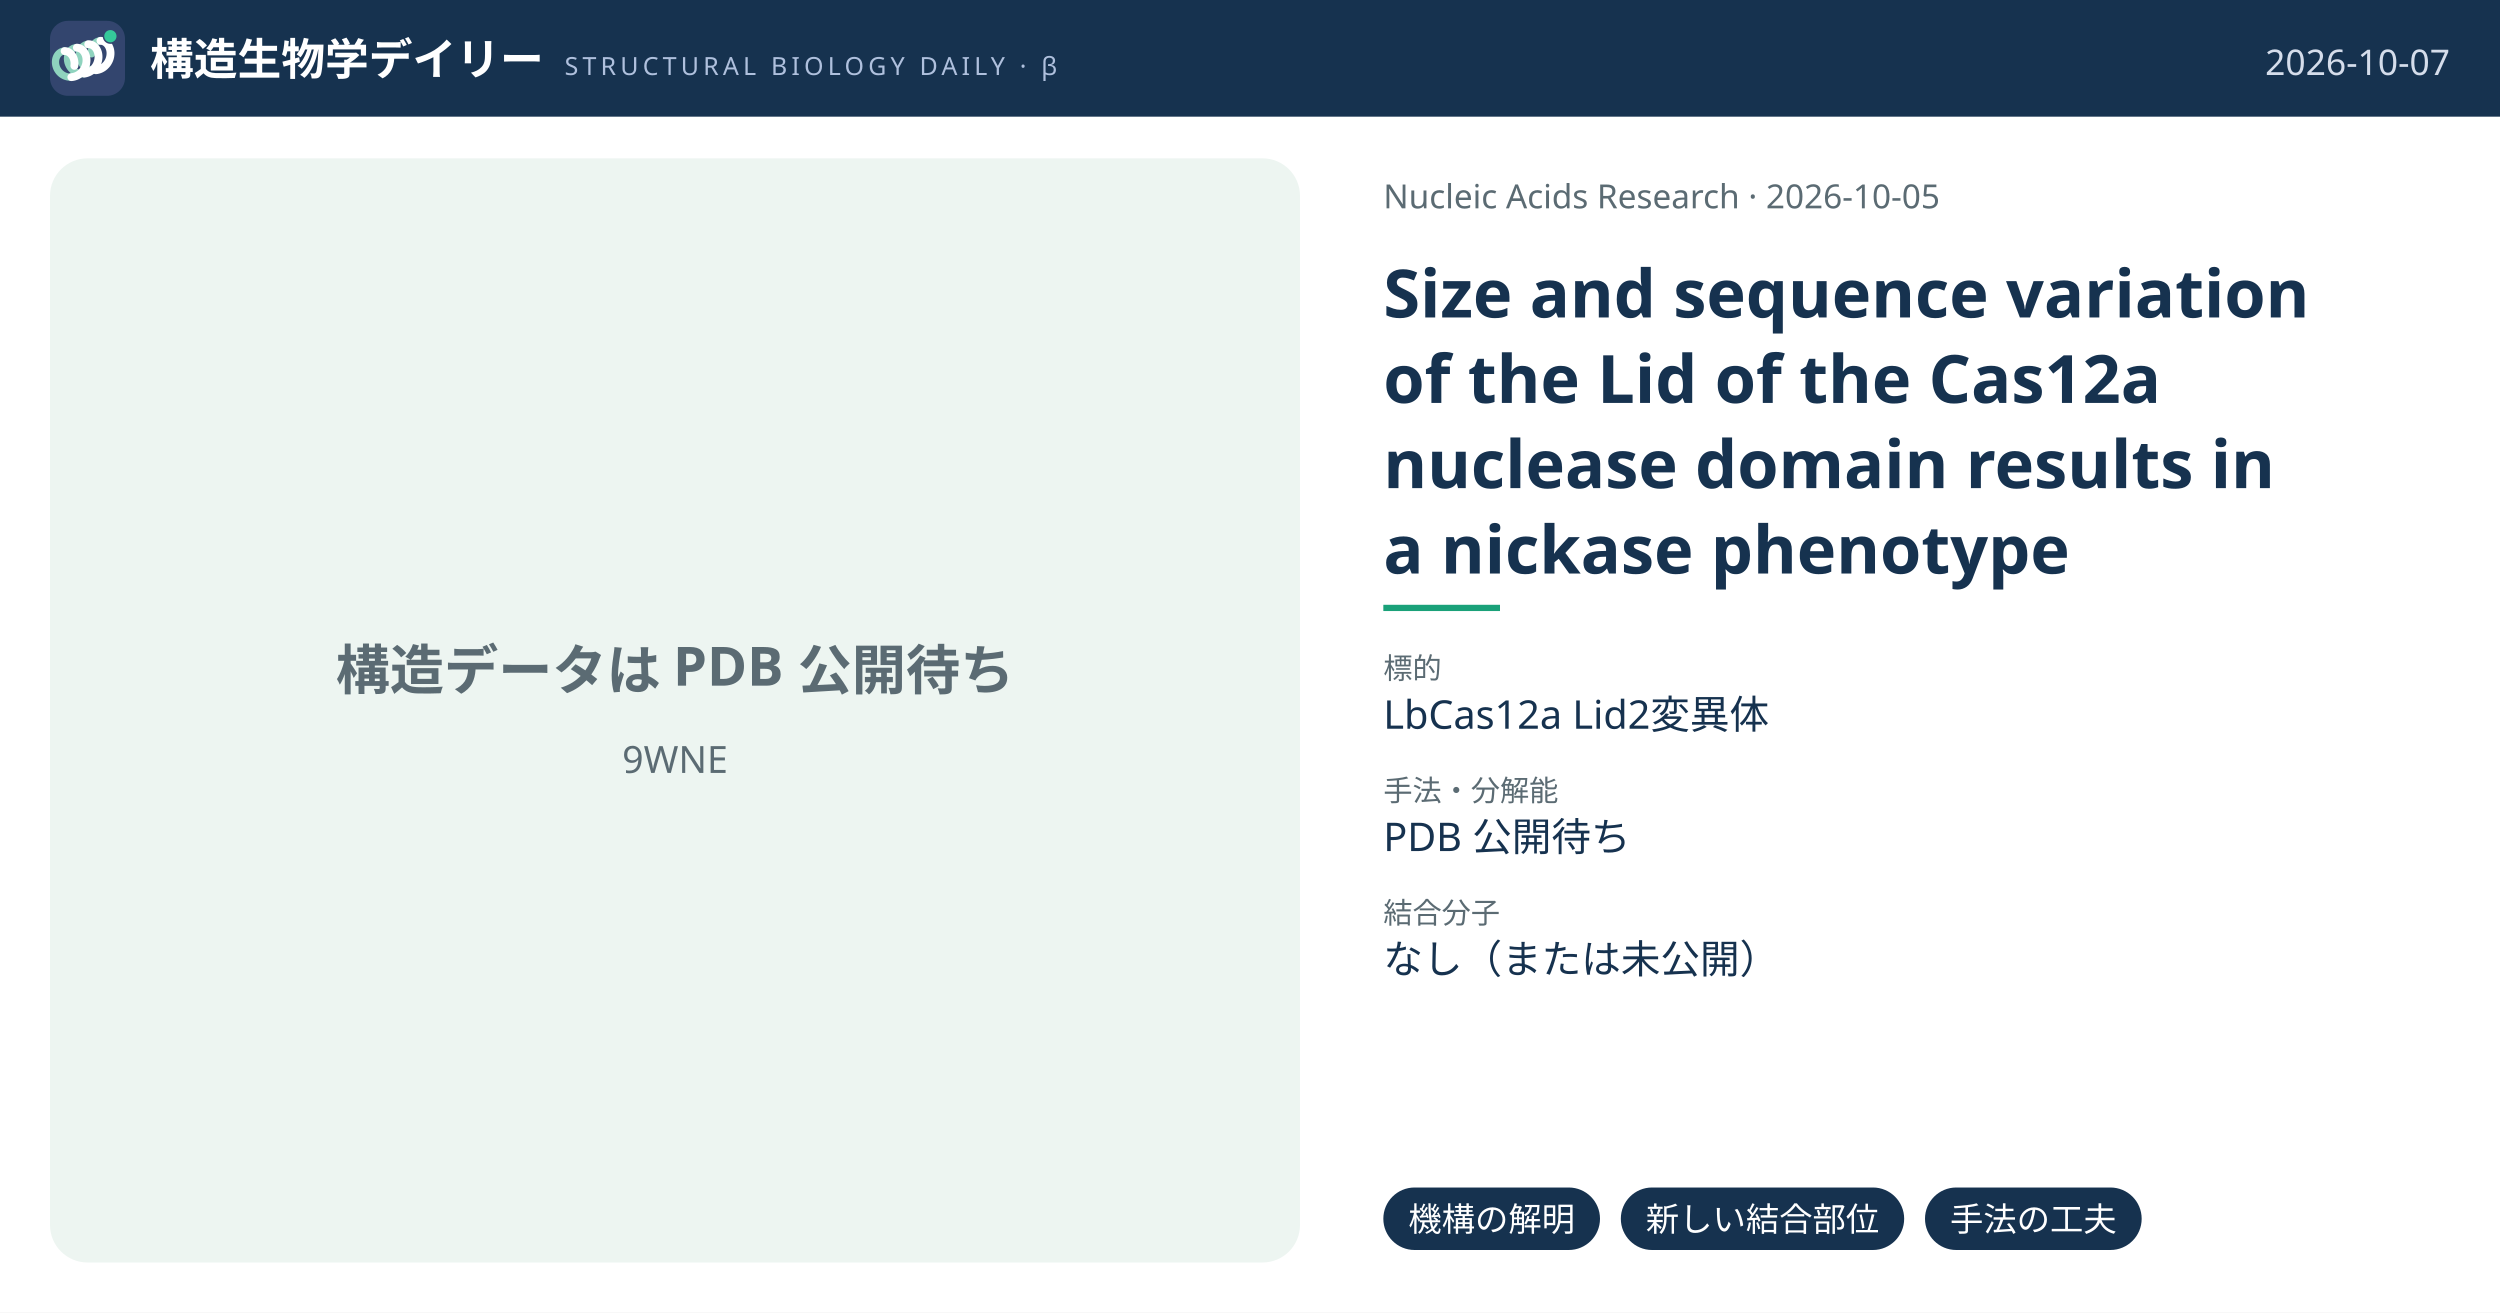
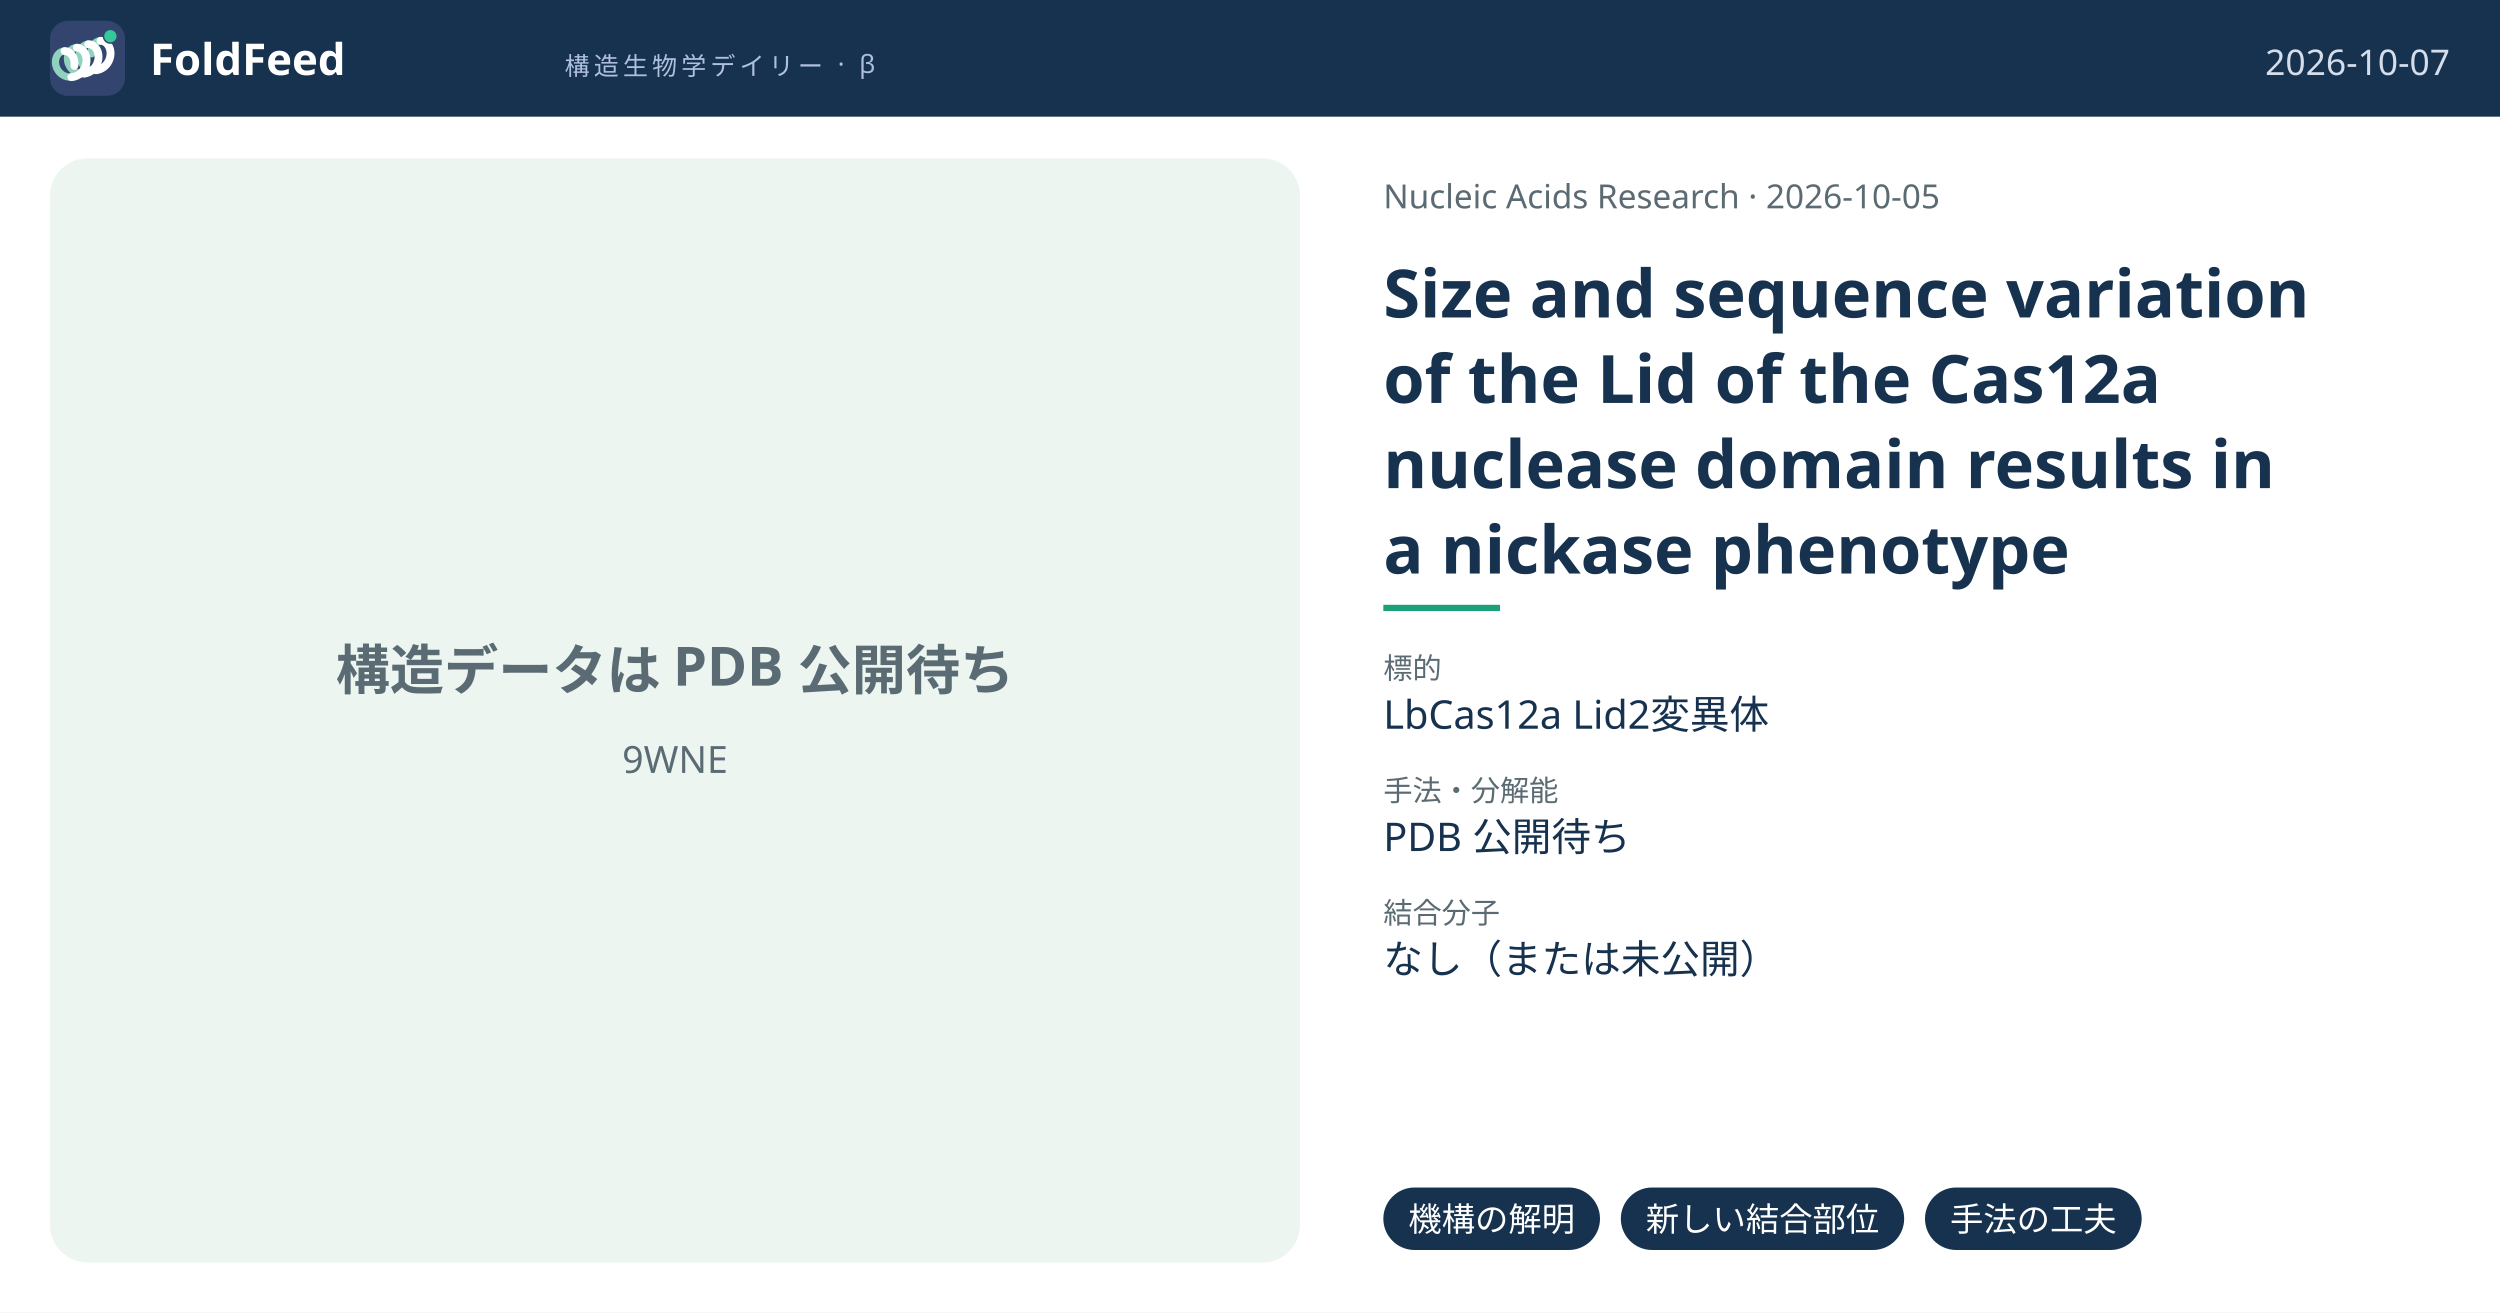
<svg xmlns="http://www.w3.org/2000/svg" width="1200" height="630" viewBox="0 0 1200 630" font-family="'Hiragino Sans','Hiragino Kaku Gothic ProN','Noto Sans JP','Yu Gothic',Meiryo,sans-serif">
  <rect width="1200" height="630" fill="#FFFFFF" />
  <rect width="1200" height="56" fill="#16324F" />
  <rect x="24" y="10" width="36" height="36" rx="8.64" fill="#33456E" />
  <path d="M31.02,24.52L30.59,24.55M30.59,24.55L30.18,24.61M30.18,24.61L29.77,24.73M29.77,24.73L29.37,24.89M29.37,24.89L28.99,25.10M28.99,25.10L28.63,25.35M28.63,25.35L28.28,25.64M28.28,25.64L27.97,25.96M27.97,25.96L27.68,26.33M27.68,26.33L27.42,26.72M27.42,26.72L27.20,27.15M27.20,27.15L27.01,27.61M27.01,27.61L26.85,28.08M26.85,28.08L26.74,28.58M26.74,28.58L26.66,29.10M26.66,29.10L26.63,29.62M26.63,29.62L26.64,30.16M26.64,30.16L26.69,30.70M26.69,30.70L26.78,31.24M26.78,31.24L26.92,31.78M26.92,31.78L27.09,32.31M27.09,32.31L27.31,32.83M27.31,32.83L27.57,33.33M27.57,33.33L27.87,33.81M27.87,33.81L28.20,34.27M28.20,34.27L28.57,34.71M28.57,34.71L28.98,35.12M28.98,35.12L29.41,35.49M29.41,35.49L29.88,35.83M29.88,35.83L30.36,36.13M30.36,36.13L30.88,36.39M30.88,36.39L31.41,36.61M31.41,36.61L31.96,36.78M31.96,36.78L32.52,36.91M32.52,36.91L33.09,36.99M33.09,36.99L33.67,37.03M33.67,37.03L34.25,37.02M36.90,22.88L36.48,22.89M36.48,22.89L36.06,22.94M36.06,22.94L35.64,23.05M35.64,23.05L35.24,23.20M35.24,23.20L34.86,23.39M34.86,23.39L34.49,23.63M34.49,23.63L34.14,23.90M34.14,23.90L33.82,24.22M33.82,24.22L33.52,24.57M33.52,24.57L33.25,24.96M33.25,24.96L33.02,25.38M33.02,25.38L32.82,25.83M32.82,25.83L32.65,26.30M32.65,26.30L32.53,26.79M32.53,26.79L32.44,27.30M32.44,27.30L32.40,27.83M32.40,27.83L32.39,28.36M32.39,28.36L32.43,28.90M32.43,28.90L32.51,29.44M32.51,29.44L32.63,29.98M32.63,29.98L32.80,30.51M32.80,30.51L33.01,31.03M33.01,31.03L33.25,31.54M33.25,31.54L33.54,32.03M33.54,32.03L33.86,32.50M33.86,32.50L34.22,32.94M34.22,32.94L34.62,33.36M34.62,33.36L35.04,33.74M35.04,33.74L35.50,34.09M35.50,34.09L35.98,34.40M35.98,34.40L36.49,34.67M36.49,34.67L37.01,34.90M37.01,34.90L37.56,35.09M37.56,35.09L38.12,35.23M38.12,35.23L38.68,35.33M38.68,35.33L39.26,35.38M39.26,35.38L39.84,35.38M39.84,35.38L40.42,35.33M42.36,21.24L41.93,21.28M41.93,21.28L41.52,21.37M41.52,21.37L41.12,21.50M41.12,21.50L40.72,21.68M40.72,21.68L40.35,21.91M40.35,21.91L40.00,22.17M40.00,22.17L39.67,22.48M39.67,22.48L39.36,22.82M39.36,22.82L39.09,23.20M39.09,23.20L38.84,23.61M38.84,23.61L38.63,24.05M38.63,24.05L38.46,24.52M38.46,24.52L38.32,25.00M38.32,25.00L38.22,25.51M38.22,25.51L38.17,26.03M38.17,26.03L38.15,26.56M38.15,26.56L38.18,27.10M38.18,27.10L38.24,27.64M38.24,27.64L38.35,28.18M38.35,28.18L38.51,28.71M38.51,28.71L38.70,29.24M38.70,29.24L38.94,29.75M38.94,29.75L39.21,30.25M39.21,30.25L39.53,30.72M39.53,30.72L39.88,31.17M39.88,31.17L40.26,31.60M40.26,31.60L40.68,31.99M40.68,31.99L41.13,32.35M41.13,32.35L41.60,32.67M41.60,32.67L42.10,32.95M42.10,32.95L42.62,33.20M42.62,33.20L43.16,33.40M43.16,33.40L43.72,33.55M43.72,33.55L44.28,33.66M44.28,33.66L44.86,33.72M44.86,33.72L45.43,33.74M45.43,33.74L46.01,33.71M48.24,19.59L47.81,19.62M47.81,19.62L47.40,19.69M47.40,19.69L46.99,19.81M46.99,19.81L46.59,19.98M46.59,19.98L46.22,20.19M46.22,20.19L45.86,20.45M45.86,20.45L45.52,20.74M45.52,20.74L45.21,21.08M45.21,21.08L44.92,21.45M44.92,21.45L44.67,21.85M44.67,21.85L44.45,22.28M44.45,22.28L44.26,22.74M44.26,22.74L44.12,23.22M44.12,23.22L44.01,23.72M44.01,23.72L43.94,24.23M43.94,24.23L43.91,24.76M43.91,24.76L43.92,25.30M43.92,25.30L43.98,25.84" stroke="#8FD3BE" stroke-width="3.48" stroke-linecap="round" fill="none" />
  <path d="M35.70,31.60L35.76,31.02M35.76,31.02L35.77,30.43M35.77,30.43L35.74,29.86M35.74,29.86L35.67,29.30M35.67,29.30L35.56,28.76M35.56,28.76L35.42,28.23M35.42,28.23L35.23,27.73M35.23,27.73L35.01,27.25M35.01,27.25L34.76,26.81M34.76,26.81L34.47,26.39M34.47,26.39L34.16,26.02M34.16,26.02L33.82,25.68M33.82,25.68L33.46,25.38M33.46,25.38L33.09,25.12M33.09,25.12L32.69,24.91M32.69,24.91L32.28,24.74M32.28,24.74L31.87,24.62M31.87,24.62L31.44,24.55M31.44,24.55L31.02,24.52M34.25,37.02L34.82,36.96M34.82,36.96L35.40,36.85M35.40,36.85L35.96,36.70M35.96,36.70L36.52,36.50M36.52,36.50L37.06,36.25M37.06,36.25L37.58,35.97M37.58,35.97L38.08,35.64M38.08,35.64L38.55,35.27M38.55,35.27L39.00,34.87M39.00,34.87L39.42,34.43M39.42,34.43L39.80,33.96M39.80,33.96L40.15,33.47M40.15,33.47L40.47,32.95M40.47,32.95L40.74,32.41M40.74,32.41L40.98,31.85M40.98,31.85L41.17,31.28M41.17,31.28L41.33,30.71M41.33,30.71L41.44,30.12M41.44,30.12L41.50,29.54M41.50,29.54L41.53,28.95M41.53,28.95L41.51,28.38M41.51,28.38L41.46,27.81M41.46,27.81L41.36,27.26M41.36,27.26L41.22,26.73M41.22,26.73L41.05,26.22M41.05,26.22L40.84,25.74M40.84,25.74L40.59,25.28M40.59,25.28L40.32,24.86M40.32,24.86L40.01,24.47M40.01,24.47L39.68,24.12M39.68,24.12L39.33,23.81M39.33,23.81L38.96,23.54M38.96,23.54L38.56,23.32M38.56,23.32L38.16,23.14M38.16,23.14L37.75,23.01M37.75,23.01L37.32,22.92M37.32,22.92L36.90,22.88M40.42,35.33L41.00,35.24M41.00,35.24L41.56,35.10M41.56,35.10L42.12,34.91M42.12,34.91L42.67,34.68M42.67,34.68L43.19,34.41M43.19,34.41L43.70,34.09M43.70,34.09L44.18,33.74M44.18,33.74L44.64,33.34M44.64,33.34L45.06,32.91M45.06,32.91L45.46,32.46M45.46,32.46L45.82,31.97M45.82,31.97L46.14,31.46M46.14,31.46L46.43,30.92M46.43,30.92L46.67,30.37M46.67,30.37L46.88,29.80M46.88,29.80L47.05,29.23M47.05,29.23L47.17,28.64M47.17,28.64L47.25,28.06M47.25,28.06L47.29,27.47M47.29,27.47L47.28,26.90M47.28,26.90L47.24,26.33M47.24,26.33L47.15,25.77M47.15,25.77L47.03,25.24M47.03,25.24L46.86,24.72M46.86,24.72L46.66,24.23M46.66,24.23L46.43,23.77M46.43,23.77L46.16,23.33M46.16,23.33L45.86,22.94M45.86,22.94L45.54,22.57M45.54,22.57L45.19,22.25M45.19,22.25L44.82,21.97M44.82,21.97L44.44,21.73M44.44,21.73L44.04,21.54M44.04,21.54L43.62,21.39M43.62,21.39L43.20,21.29M43.20,21.29L42.78,21.24M42.78,21.24L42.36,21.24M46.01,33.71L46.59,33.63M46.59,33.63L47.16,33.50M47.16,33.50L47.72,33.33M47.72,33.33L48.27,33.11M48.27,33.11L48.80,32.84M48.80,32.84L49.32,32.54M49.32,32.54L49.80,32.20M49.80,32.20L50.27,31.81M50.27,31.81L50.70,31.39M50.70,31.39L51.11,30.94M51.11,30.94L51.48,30.46M51.48,30.46L51.81,29.96M51.81,29.96L52.11,29.43M52.11,29.43L52.37,28.88M52.37,28.88L52.59,28.32M52.59,28.32L52.76,27.75M52.76,27.75L52.90,27.16M52.90,27.16L52.99,26.58M52.99,26.58L53.04,25.99M53.04,25.99L53.05,25.41M53.05,25.41L53.02,24.84M53.02,24.84L52.94,24.28M52.94,24.28L52.83,23.74M52.83,23.74L52.67,23.22M52.67,23.22L52.48,22.72M52.48,22.72L52.26,22.25M52.26,22.25L52.00,21.81M52.00,21.81L51.71,21.40M51.71,21.40L51.40,21.03M51.40,21.03L51.05,20.69M51.05,20.69L50.69,20.40M50.69,20.40L50.31,20.15M50.31,20.15L49.91,19.95M49.91,19.95L49.50,19.79M49.50,19.79L49.09,19.67M49.09,19.67L48.66,19.61M48.66,19.61L48.24,19.59" stroke="#FFFFFF" stroke-width="3.78" stroke-linecap="round" fill="none" />
  <circle cx="52.98" cy="17.38" r="3.31" fill="#35C99A" stroke="#33456E" stroke-width="0.72" />
-   <text x="72" y="36" font-size="21" font-weight="700" fill="#FFFFFF">構造生物学デイリー</text>
-   <text x="271" y="36" font-size="12" letter-spacing="2" fill="#AFC0DD">STRUCTURAL BIOLOGY DAILY · β</text>
+   <text x="72" y="36" font-size="21" font-weight="700" fill="#FFFFFF">FoldFeed</text>
+   <text x="271" y="36" font-size="12" letter-spacing="2" fill="#AFC0DD">構造生物学デイリー · β</text>
  <text x="1176" y="36" font-size="17" fill="#D5DDEB" text-anchor="end">2026-10-07</text>
  <rect x="24" y="76" width="600" height="530" rx="18" fill="#EDF5F1" />
  <text text-anchor="middle" x="324.0" y="331.0" font-size="26" font-weight="600" fill="#5B6B73">構造データは PDB 公開待ち</text>
  <text text-anchor="middle" x="324.0" y="371.0" font-size="18" font-weight="400" fill="#5B6B73">9WNE</text>
  <text x="664" y="100.0" font-size="16" font-weight="400" fill="#5B6B73">Nucleic Acids Research  ·  2026-10-05</text>
  <text x="664" y="152.4" font-size="32" font-weight="700" fill="#16324F">Size and sequence variation</text>
  <text x="664" y="193.4" font-size="32" font-weight="700" fill="#16324F">of the Lid of the Cas12a</text>
  <text x="664" y="234.3" font-size="32" font-weight="700" fill="#16324F">nuclease domain results in</text>
  <text x="664" y="275.3" font-size="32" font-weight="700" fill="#16324F">a nickase phenotype</text>
  <line x1="664" y1="291.8" x2="720" y2="291.8" stroke="#1AA179" stroke-width="3" />
  <text x="664" y="325.8" font-size="14" font-weight="400" fill="#5B6B73">標的</text>
  <text x="664" y="349.8" font-size="19" font-weight="500" fill="#16324F">LbCas12a Lid2変異体</text>
  <text x="664" y="384.5" font-size="14" font-weight="400" fill="#5B6B73">手法・分解能</text>
  <text x="664" y="408.5" font-size="19" font-weight="500" fill="#16324F">PDB 公開待ち</text>
  <text x="664" y="443.2" font-size="14" font-weight="400" fill="#5B6B73">結合分子</text>
  <text x="664" y="467.2" font-size="19" font-weight="500" fill="#16324F">なし（または未公開）</text>
  <rect x="664" y="570" width="104" height="30" rx="15" fill="#16324F" />
  <text x="676" y="591" font-size="16" fill="#FFFFFF">機構の解明</text>
  <rect x="778.0" y="570" width="136" height="30" rx="15" fill="#16324F" />
  <text x="790.0" y="591" font-size="16" fill="#FFFFFF">新しい結合部位</text>
  <rect x="924.0" y="570" width="104" height="30" rx="15" fill="#16324F" />
  <text x="936.0" y="591" font-size="16" fill="#FFFFFF">手法の工夫</text>
</svg>
